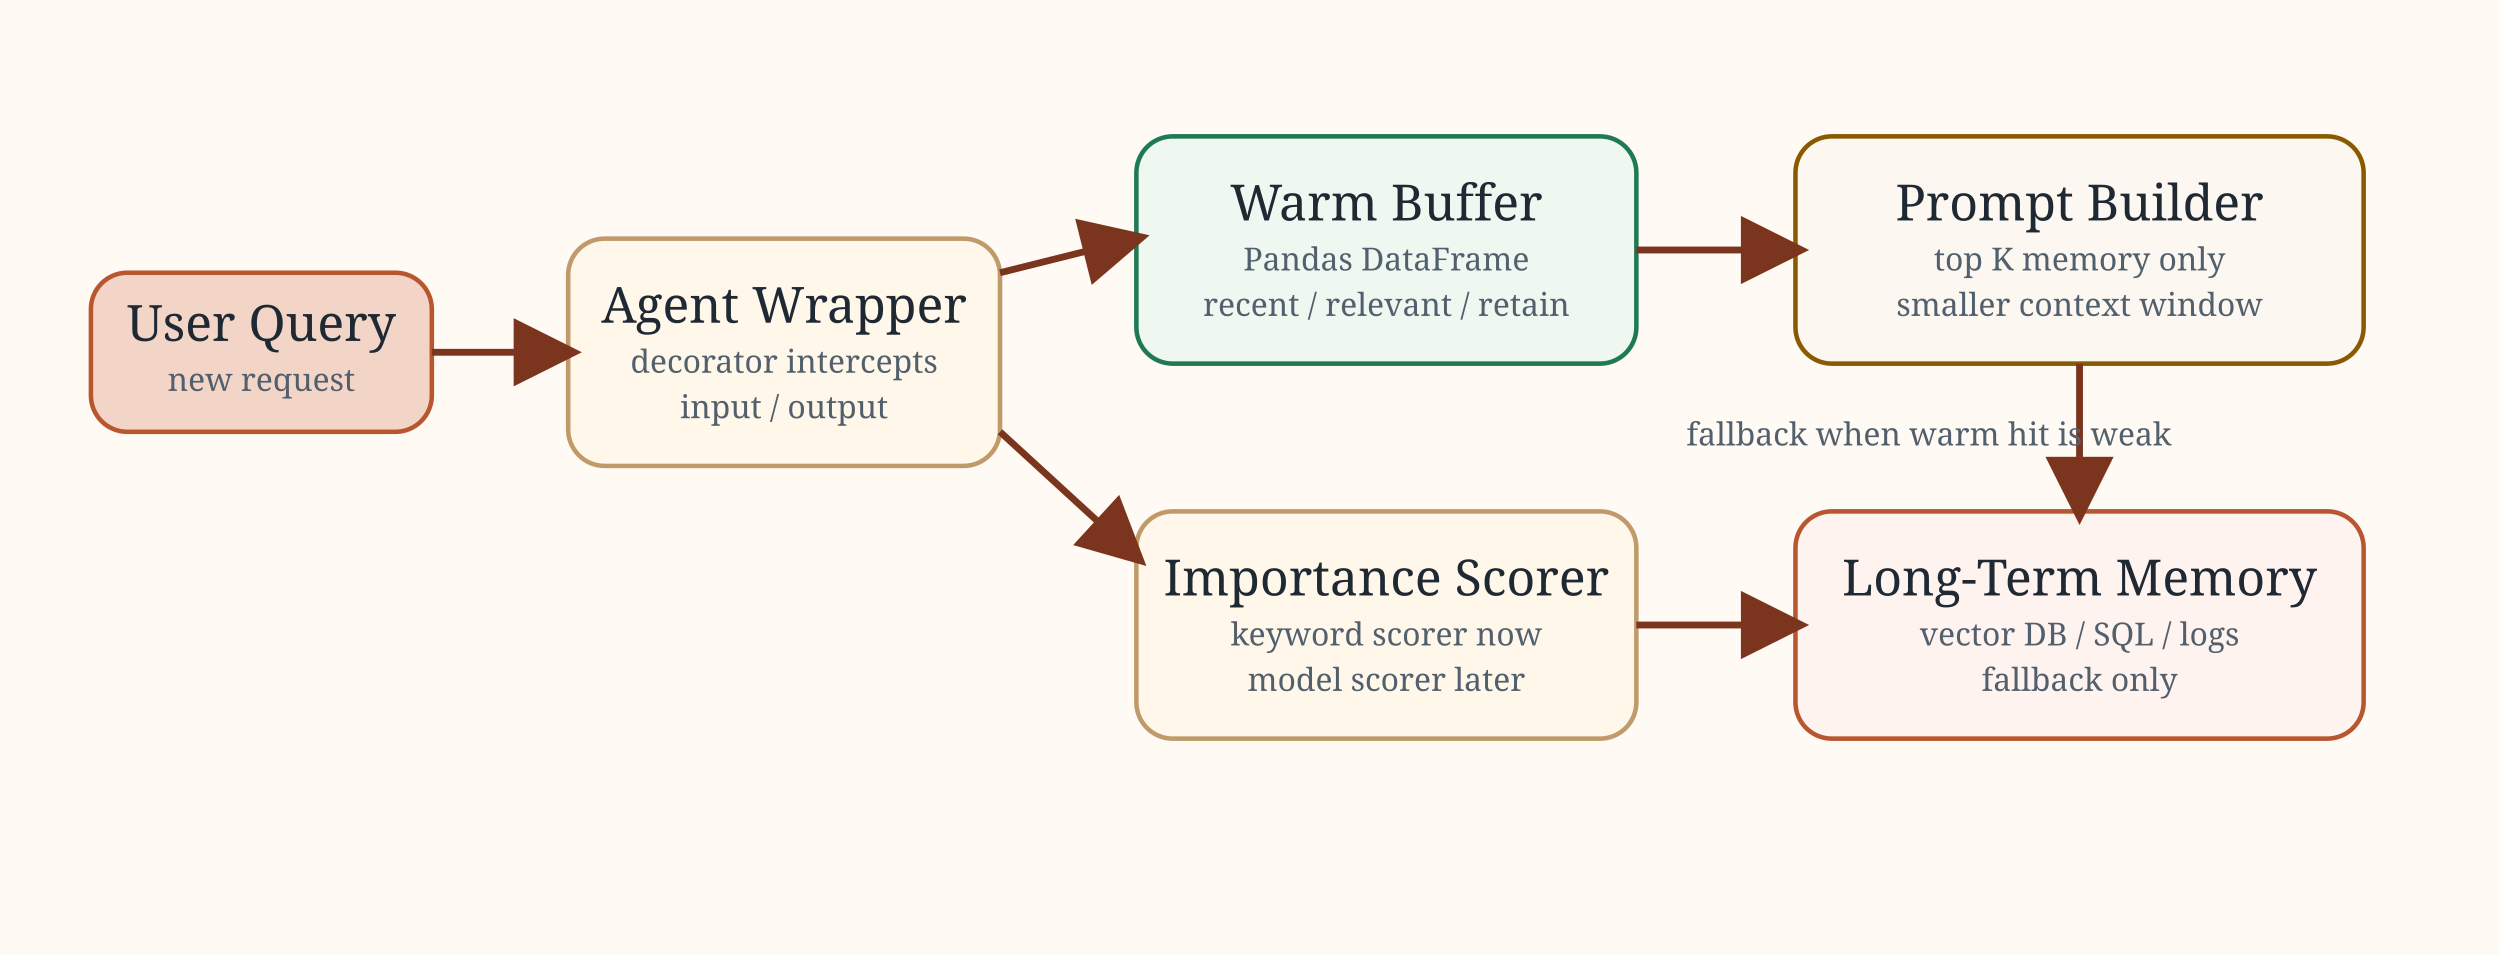
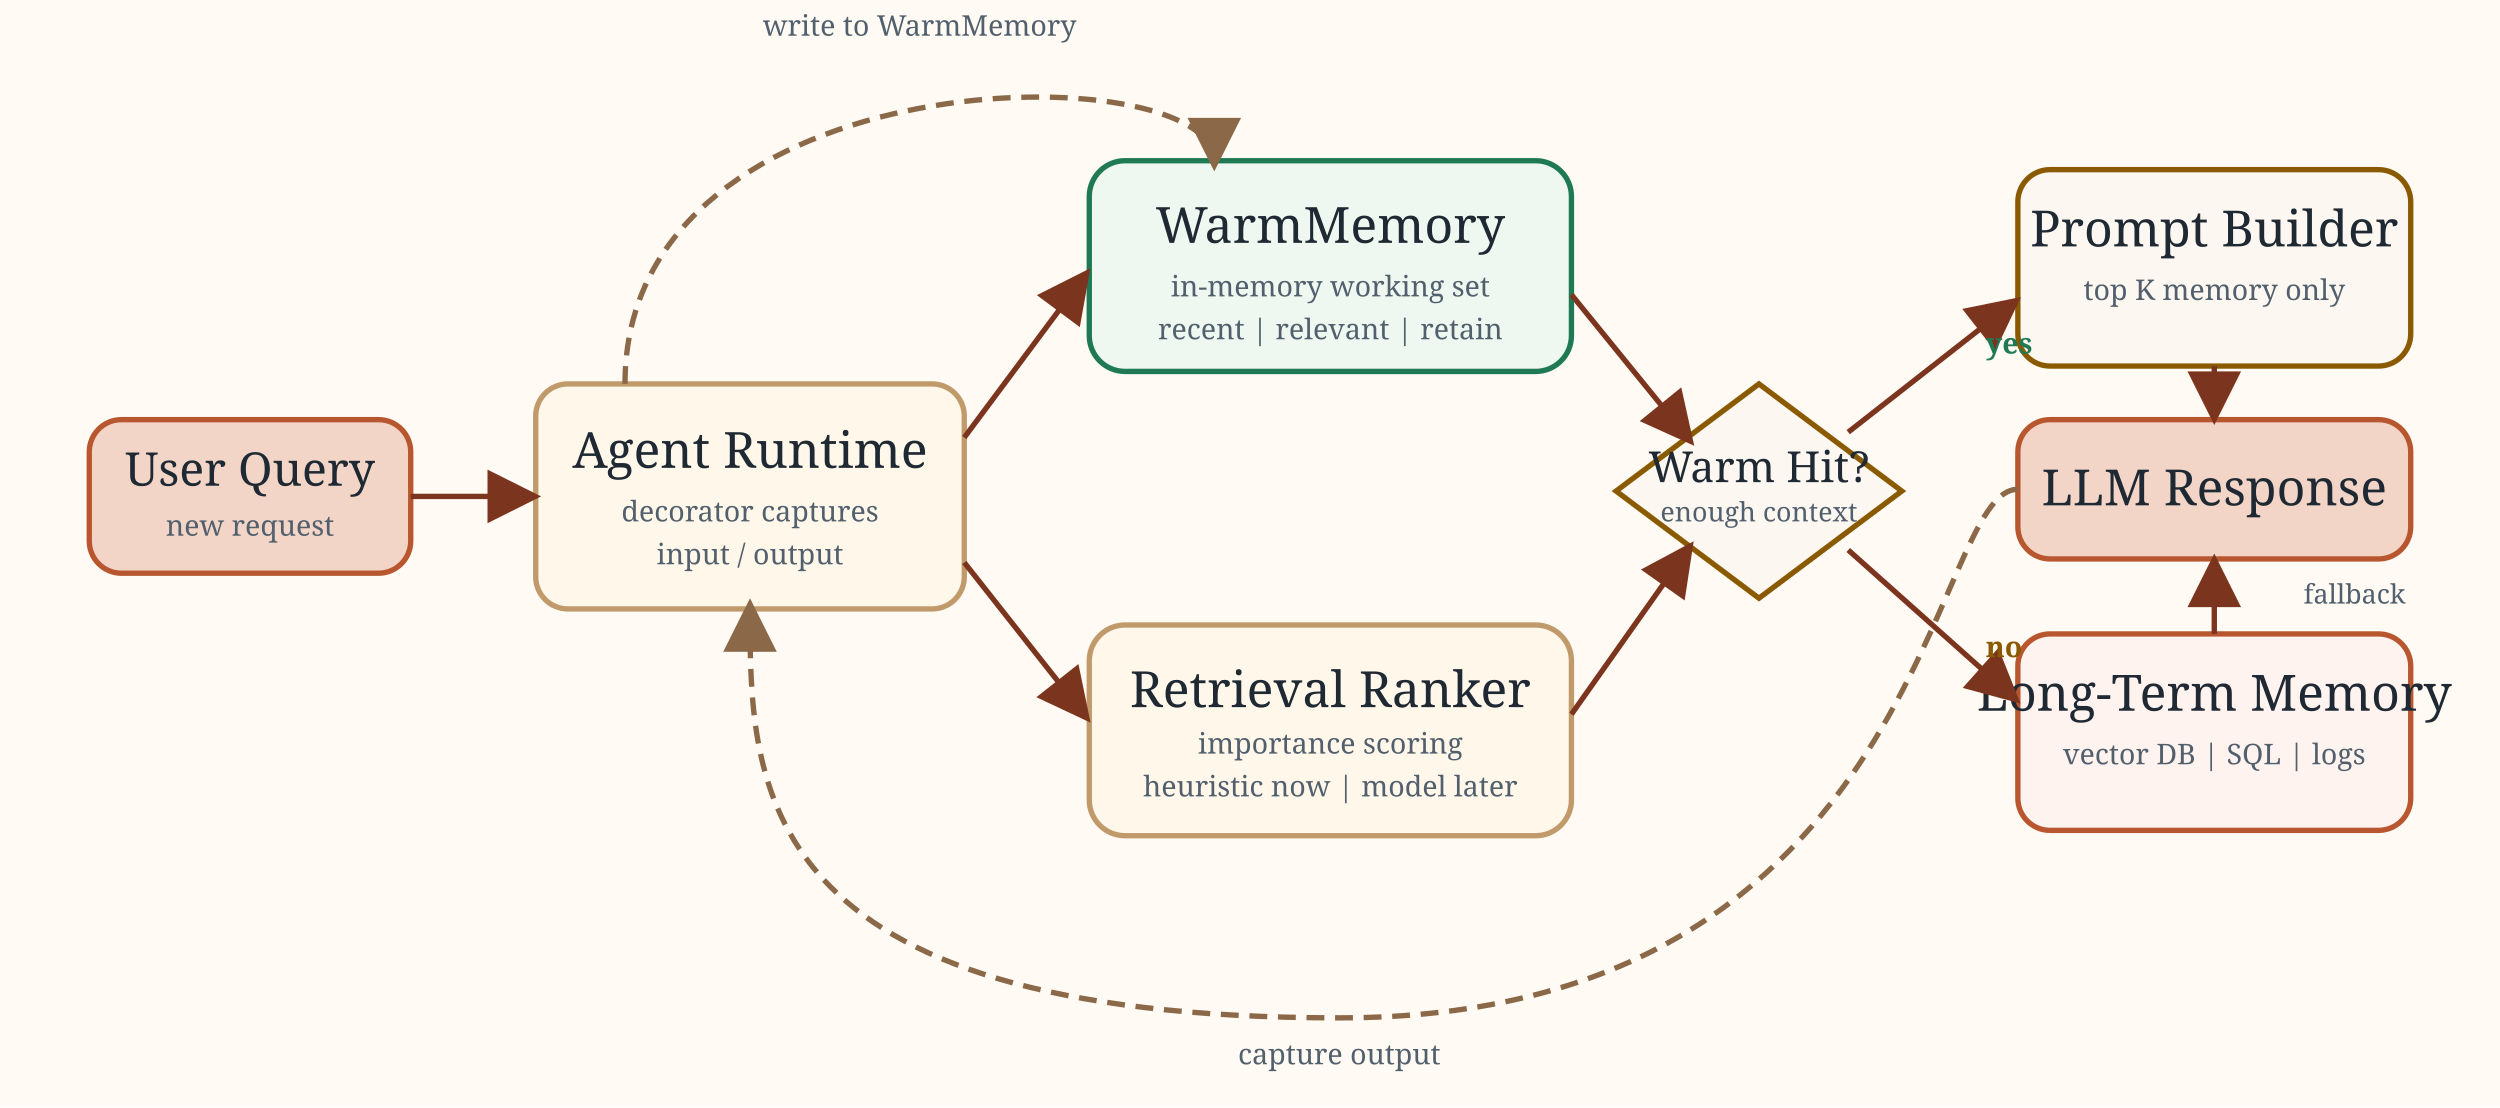
- <svg xmlns="http://www.w3.org/2000/svg" viewBox="0 0 1100 420" role="img" aria-label="Warm memory architecture diagram">
+ <svg xmlns="http://www.w3.org/2000/svg" viewBox="0 0 1400 620" role="img" aria-label="WarmMemory architecture diagram">
  <defs>
    <marker id="arrow" markerWidth="10" markerHeight="10" refX="8" refY="5" orient="auto">
      <path d="M0,0 L10,5 L0,10 z" fill="#7b341e" />
    </marker>
+     <marker id="arrow-loop" markerWidth="10" markerHeight="10" refX="8" refY="5" orient="auto">
+       <path d="M0,0 L10,5 L0,10 z" fill="#8a6848" />
+     </marker>
  </defs>
-   <rect width="1100" height="420" fill="#fffaf3" />
-   <rect x="40" y="120" width="150" height="70" rx="16" fill="#f3d5c7" stroke="#b8572f" stroke-width="2" />
-   <text x="115" y="150" text-anchor="middle" font-size="22" fill="#1f2933" font-family="Georgia, serif">User Query</text>
-   <text x="115" y="172" text-anchor="middle" font-size="14" fill="#52606d" font-family="Georgia, serif">new request</text>
-   <rect x="250" y="105" width="190" height="100" rx="16" fill="#fff7ea" stroke="#c19a6b" stroke-width="2" />
-   <text x="345" y="142" text-anchor="middle" font-size="22" fill="#1f2933" font-family="Georgia, serif">Agent Wrapper</text>
-   <text x="345" y="164" text-anchor="middle" font-size="14" fill="#52606d" font-family="Georgia, serif">decorator intercepts</text>
-   <text x="345" y="184" text-anchor="middle" font-size="14" fill="#52606d" font-family="Georgia, serif">input / output</text>
-   <rect x="500" y="60" width="220" height="100" rx="16" fill="#eef8f1" stroke="#1f7a54" stroke-width="2" />
-   <text x="610" y="97" text-anchor="middle" font-size="22" fill="#1f2933" font-family="Georgia, serif">Warm Buffer</text>
-   <text x="610" y="119" text-anchor="middle" font-size="14" fill="#52606d" font-family="Georgia, serif">Pandas DataFrame</text>
-   <text x="610" y="139" text-anchor="middle" font-size="14" fill="#52606d" font-family="Georgia, serif">recent / relevant / retain</text>
-   <rect x="500" y="225" width="220" height="100" rx="16" fill="#fff7ea" stroke="#c19a6b" stroke-width="2" />
-   <text x="610" y="262" text-anchor="middle" font-size="22" fill="#1f2933" font-family="Georgia, serif">Importance Scorer</text>
-   <text x="610" y="284" text-anchor="middle" font-size="14" fill="#52606d" font-family="Georgia, serif">keyword scorer now</text>
-   <text x="610" y="304" text-anchor="middle" font-size="14" fill="#52606d" font-family="Georgia, serif">model scorer later</text>
-   <rect x="790" y="60" width="250" height="100" rx="16" fill="#fcf7f0" stroke="#8a5a00" stroke-width="2" />
-   <text x="915" y="97" text-anchor="middle" font-size="22" fill="#1f2933" font-family="Georgia, serif">Prompt Builder</text>
-   <text x="915" y="119" text-anchor="middle" font-size="14" fill="#52606d" font-family="Georgia, serif">top K memory only</text>
-   <text x="915" y="139" text-anchor="middle" font-size="14" fill="#52606d" font-family="Georgia, serif">smaller context window</text>
-   <rect x="790" y="225" width="250" height="100" rx="16" fill="#fff3f0" stroke="#b8572f" stroke-width="2" />
-   <text x="915" y="262" text-anchor="middle" font-size="22" fill="#1f2933" font-family="Georgia, serif">Long-Term Memory</text>
-   <text x="915" y="284" text-anchor="middle" font-size="14" fill="#52606d" font-family="Georgia, serif">vector DB / SQL / logs</text>
-   <text x="915" y="304" text-anchor="middle" font-size="14" fill="#52606d" font-family="Georgia, serif">fallback only</text>
-   <line x1="190" y1="155" x2="250" y2="155" stroke="#7b341e" stroke-width="3" marker-end="url(#arrow)" />
-   <line x1="440" y1="120" x2="500" y2="105" stroke="#7b341e" stroke-width="3" marker-end="url(#arrow)" />
-   <line x1="440" y1="190" x2="500" y2="245" stroke="#7b341e" stroke-width="3" marker-end="url(#arrow)" />
-   <line x1="720" y1="110" x2="790" y2="110" stroke="#7b341e" stroke-width="3" marker-end="url(#arrow)" />
-   <line x1="720" y1="275" x2="790" y2="275" stroke="#7b341e" stroke-width="3" marker-end="url(#arrow)" />
-   <line x1="915" y1="160" x2="915" y2="225" stroke="#7b341e" stroke-width="3" marker-end="url(#arrow)" />
-   <text x="742" y="196" font-size="14" fill="#52606d" font-family="Georgia, serif">fallback when warm hit is weak</text>
+   <rect width="1400" height="620" fill="#fffaf3" />
+   <rect x="50" y="235" width="180" height="86" rx="18" fill="#f3d5c7" stroke="#b8572f" stroke-width="3" />
+   <text x="140" y="272" text-anchor="middle" font-size="26" fill="#1f2933" font-family="Georgia, serif">User Query</text>
+   <text x="140" y="300" text-anchor="middle" font-size="16" fill="#52606d" font-family="Georgia, serif">new request</text>
+   <rect x="300" y="215" width="240" height="126" rx="18" fill="#fff7ea" stroke="#c19a6b" stroke-width="3" />
+   <text x="420" y="262" text-anchor="middle" font-size="28" fill="#1f2933" font-family="Georgia, serif">Agent Runtime</text>
+   <text x="420" y="292" text-anchor="middle" font-size="16" fill="#52606d" font-family="Georgia, serif">decorator captures</text>
+   <text x="420" y="316" text-anchor="middle" font-size="16" fill="#52606d" font-family="Georgia, serif">input / output</text>
+   <rect x="610" y="90" width="270" height="118" rx="20" fill="#eef8f1" stroke="#1f7a54" stroke-width="3" />
+   <text x="745" y="136" text-anchor="middle" font-size="28" fill="#1f2933" font-family="Georgia, serif">WarmMemory</text>
+   <text x="745" y="166" text-anchor="middle" font-size="16" fill="#52606d" font-family="Georgia, serif">in-memory working set</text>
+   <text x="745" y="190" text-anchor="middle" font-size="16" fill="#52606d" font-family="Georgia, serif">recent | relevant | retain</text>
+   <rect x="610" y="350" width="270" height="118" rx="20" fill="#fff7ea" stroke="#c19a6b" stroke-width="3" />
+   <text x="745" y="396" text-anchor="middle" font-size="28" fill="#1f2933" font-family="Georgia, serif">Retrieval Ranker</text>
+   <text x="745" y="422" text-anchor="middle" font-size="16" fill="#52606d" font-family="Georgia, serif">importance scoring</text>
+   <text x="745" y="446" text-anchor="middle" font-size="16" fill="#52606d" font-family="Georgia, serif">heuristic now | model later</text>
+   <polygon points="985,215 1065,275 985,335 905,275" fill="#fcf7f0" stroke="#8a5a00" stroke-width="3" />
+   <text x="985" y="270" text-anchor="middle" font-size="24" fill="#1f2933" font-family="Georgia, serif">Warm Hit?</text>
+   <text x="985" y="292" text-anchor="middle" font-size="15" fill="#52606d" font-family="Georgia, serif">enough context</text>
+   <rect x="1130" y="95" width="220" height="110" rx="18" fill="#fcf7f0" stroke="#8a5a00" stroke-width="3" />
+   <text x="1240" y="138" text-anchor="middle" font-size="28" fill="#1f2933" font-family="Georgia, serif">Prompt Builder</text>
+   <text x="1240" y="168" text-anchor="middle" font-size="16" fill="#52606d" font-family="Georgia, serif">top K memory only</text>
+   <rect x="1130" y="355" width="220" height="110" rx="18" fill="#fff3f0" stroke="#b8572f" stroke-width="3" />
+   <text x="1240" y="398" text-anchor="middle" font-size="28" fill="#1f2933" font-family="Georgia, serif">Long-Term Memory</text>
+   <text x="1240" y="428" text-anchor="middle" font-size="16" fill="#52606d" font-family="Georgia, serif">vector DB | SQL | logs</text>
+   <rect x="1130" y="235" width="220" height="78" rx="18" fill="#f3d5c7" stroke="#b8572f" stroke-width="3" />
+   <text x="1240" y="283" text-anchor="middle" font-size="28" fill="#1f2933" font-family="Georgia, serif">LLM Response</text>
+   <line x1="230" y1="278" x2="297" y2="278" stroke="#7b341e" stroke-width="3" marker-end="url(#arrow)" />
+   <line x1="540" y1="245" x2="607" y2="155" stroke="#7b341e" stroke-width="3" marker-end="url(#arrow)" />
+   <line x1="540" y1="315" x2="607" y2="400" stroke="#7b341e" stroke-width="3" marker-end="url(#arrow)" />
+   <line x1="880" y1="165" x2="945" y2="245" stroke="#7b341e" stroke-width="3" marker-end="url(#arrow)" />
+   <line x1="880" y1="400" x2="945" y2="308" stroke="#7b341e" stroke-width="3" marker-end="url(#arrow)" />
+   <line x1="1035" y1="242" x2="1127" y2="170" stroke="#7b341e" stroke-width="3" marker-end="url(#arrow)" />
+   <text x="1112" y="198" text-anchor="start" font-size="16" fill="#1f7a54" font-family="Georgia, serif" font-weight="bold">yes</text>
+   <line x1="1035" y1="308" x2="1127" y2="390" stroke="#7b341e" stroke-width="3" marker-end="url(#arrow)" />
+   <text x="1112" y="368" text-anchor="start" font-size="16" fill="#8a5a00" font-family="Georgia, serif" font-weight="bold">no</text>
+   <line x1="1240" y1="205" x2="1240" y2="232" stroke="#7b341e" stroke-width="3" marker-end="url(#arrow)" />
+   <line x1="1240" y1="355" x2="1240" y2="316" stroke="#7b341e" stroke-width="3" marker-end="url(#arrow)" />
+   <text x="1290" y="338" font-size="15" fill="#52606d" font-family="Georgia, serif">fallback</text>
+   <path d="M 1130 274 C 1080 274, 1080 570, 750 570 C 420 570, 420 440, 420 341" fill="none" stroke="#8a6848" stroke-width="3" stroke-dasharray="10 6" marker-end="url(#arrow-loop)" />
+   <text x="750" y="596" text-anchor="middle" font-size="16" fill="#52606d" font-family="Georgia, serif">capture output</text>
+   <path d="M 350 215 C 350 30, 680 30, 680 90" fill="none" stroke="#8a6848" stroke-width="3" stroke-dasharray="10 6" marker-end="url(#arrow-loop)" />
+   <text x="515" y="20" text-anchor="middle" font-size="16" fill="#52606d" font-family="Georgia, serif">write to WarmMemory</text>
</svg>
